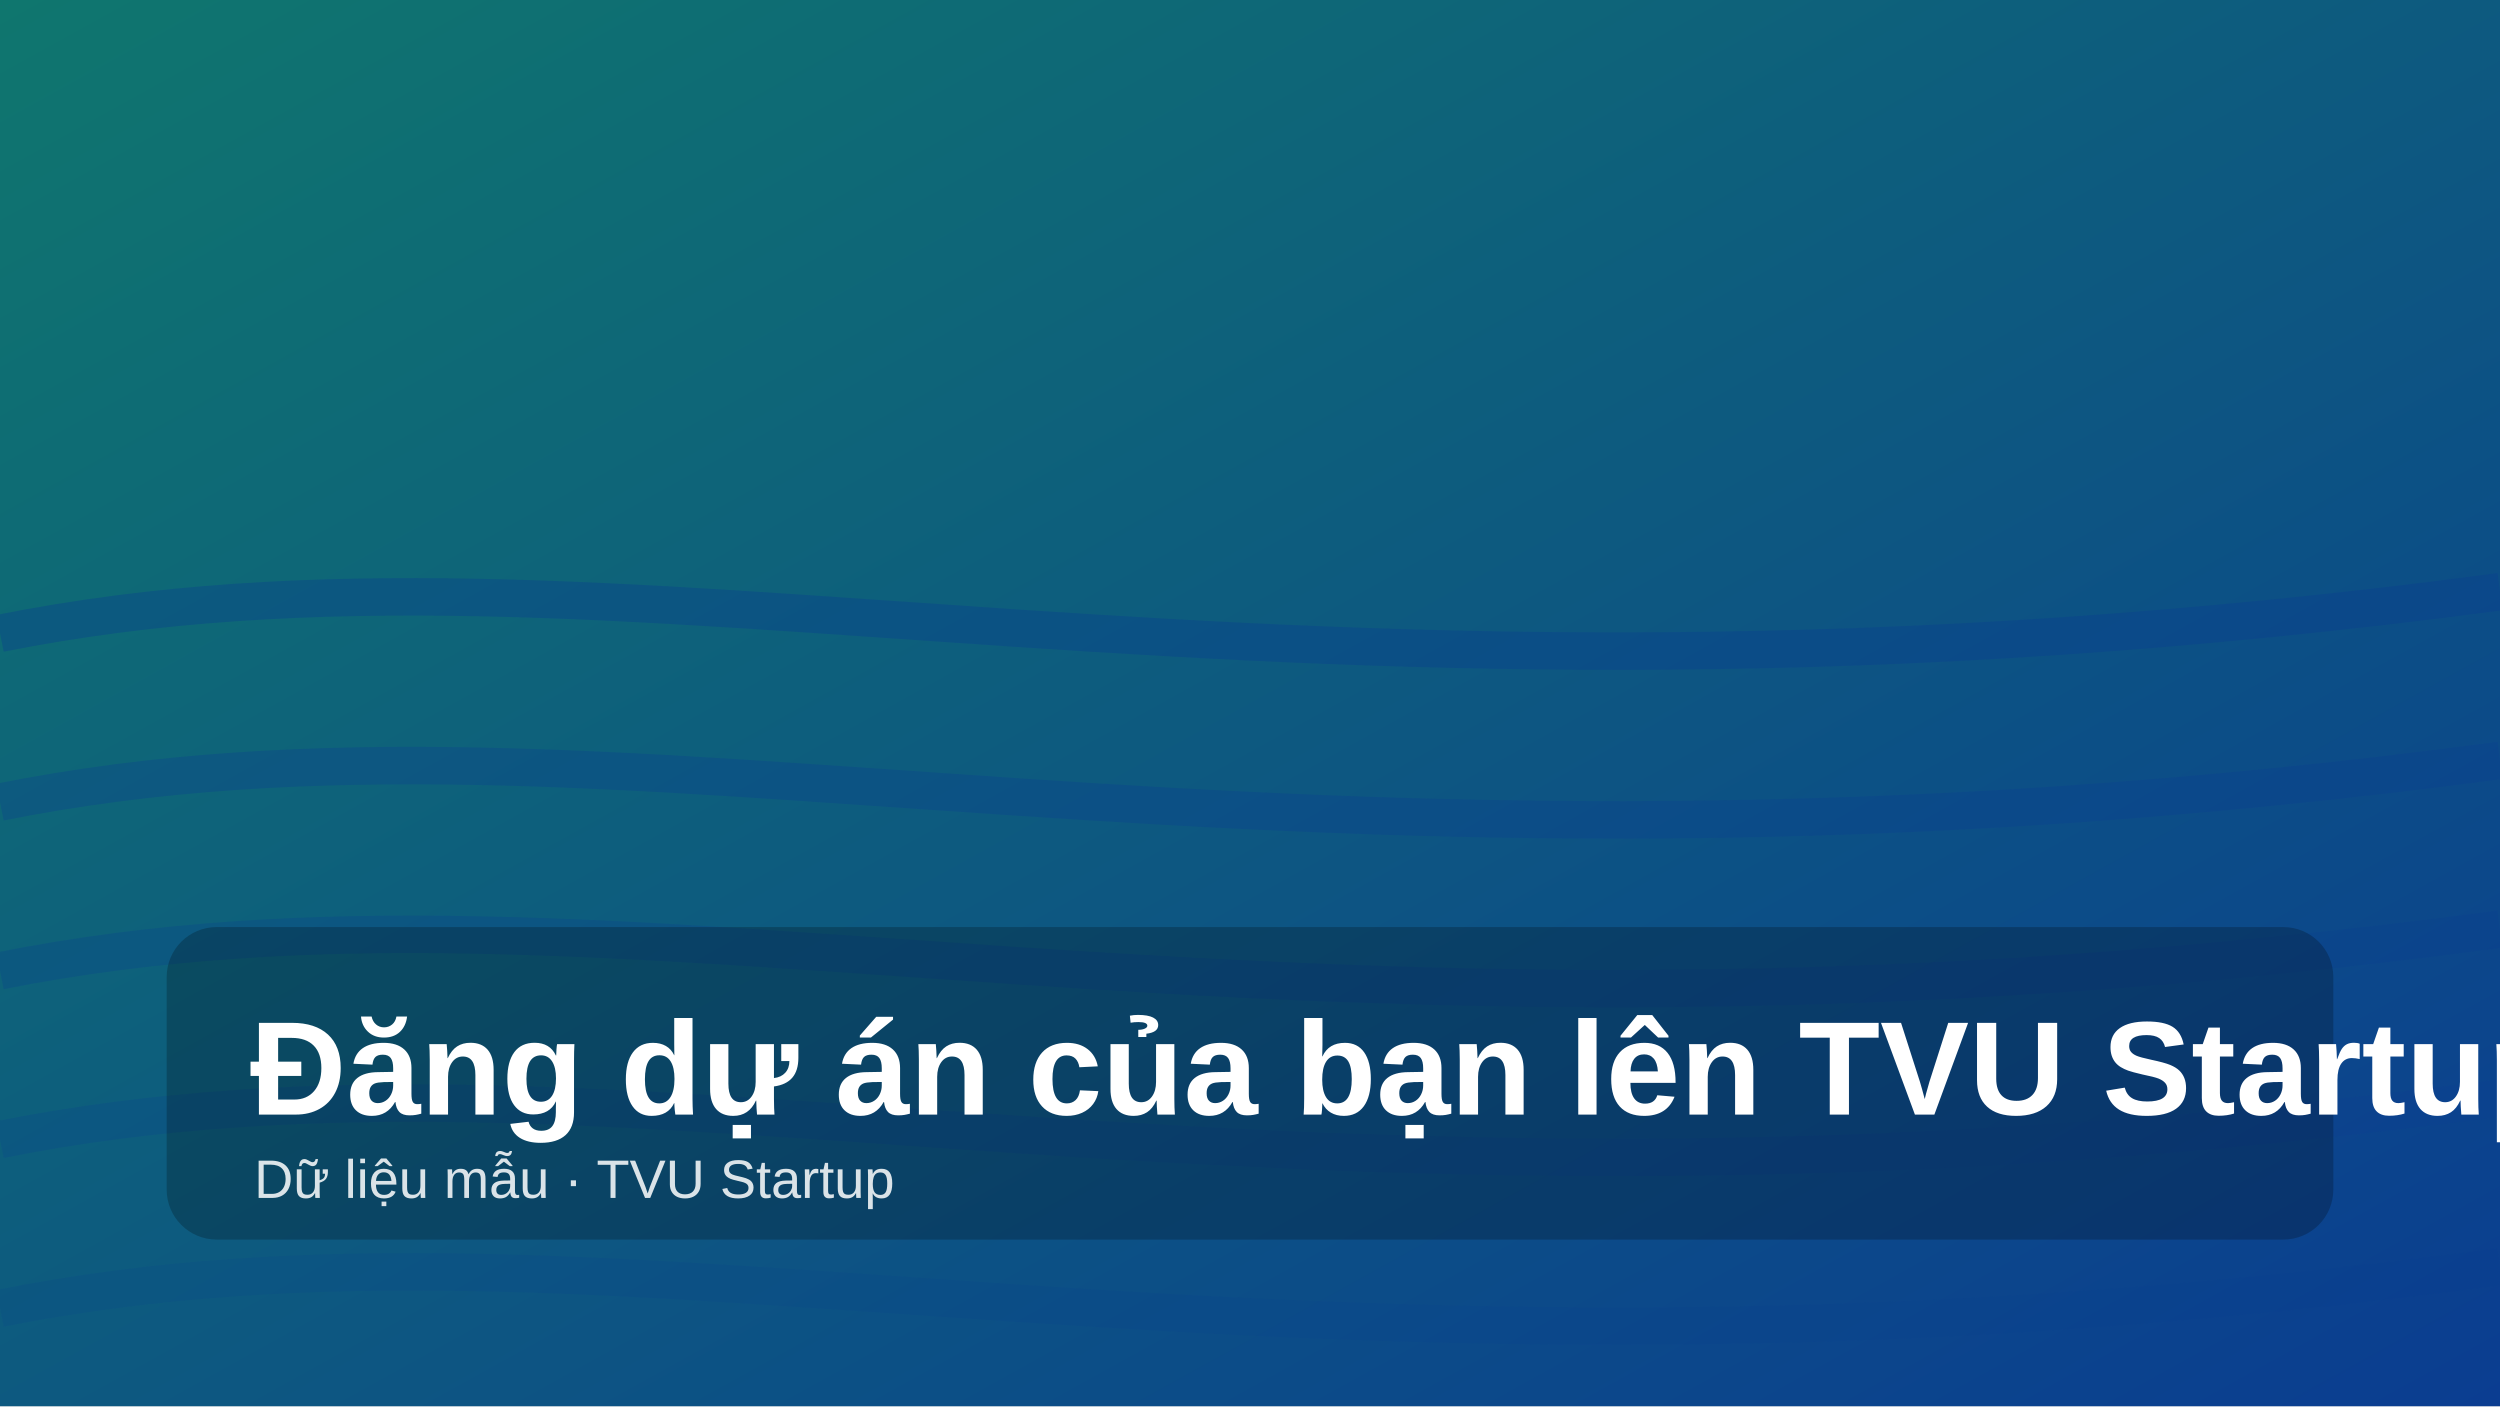
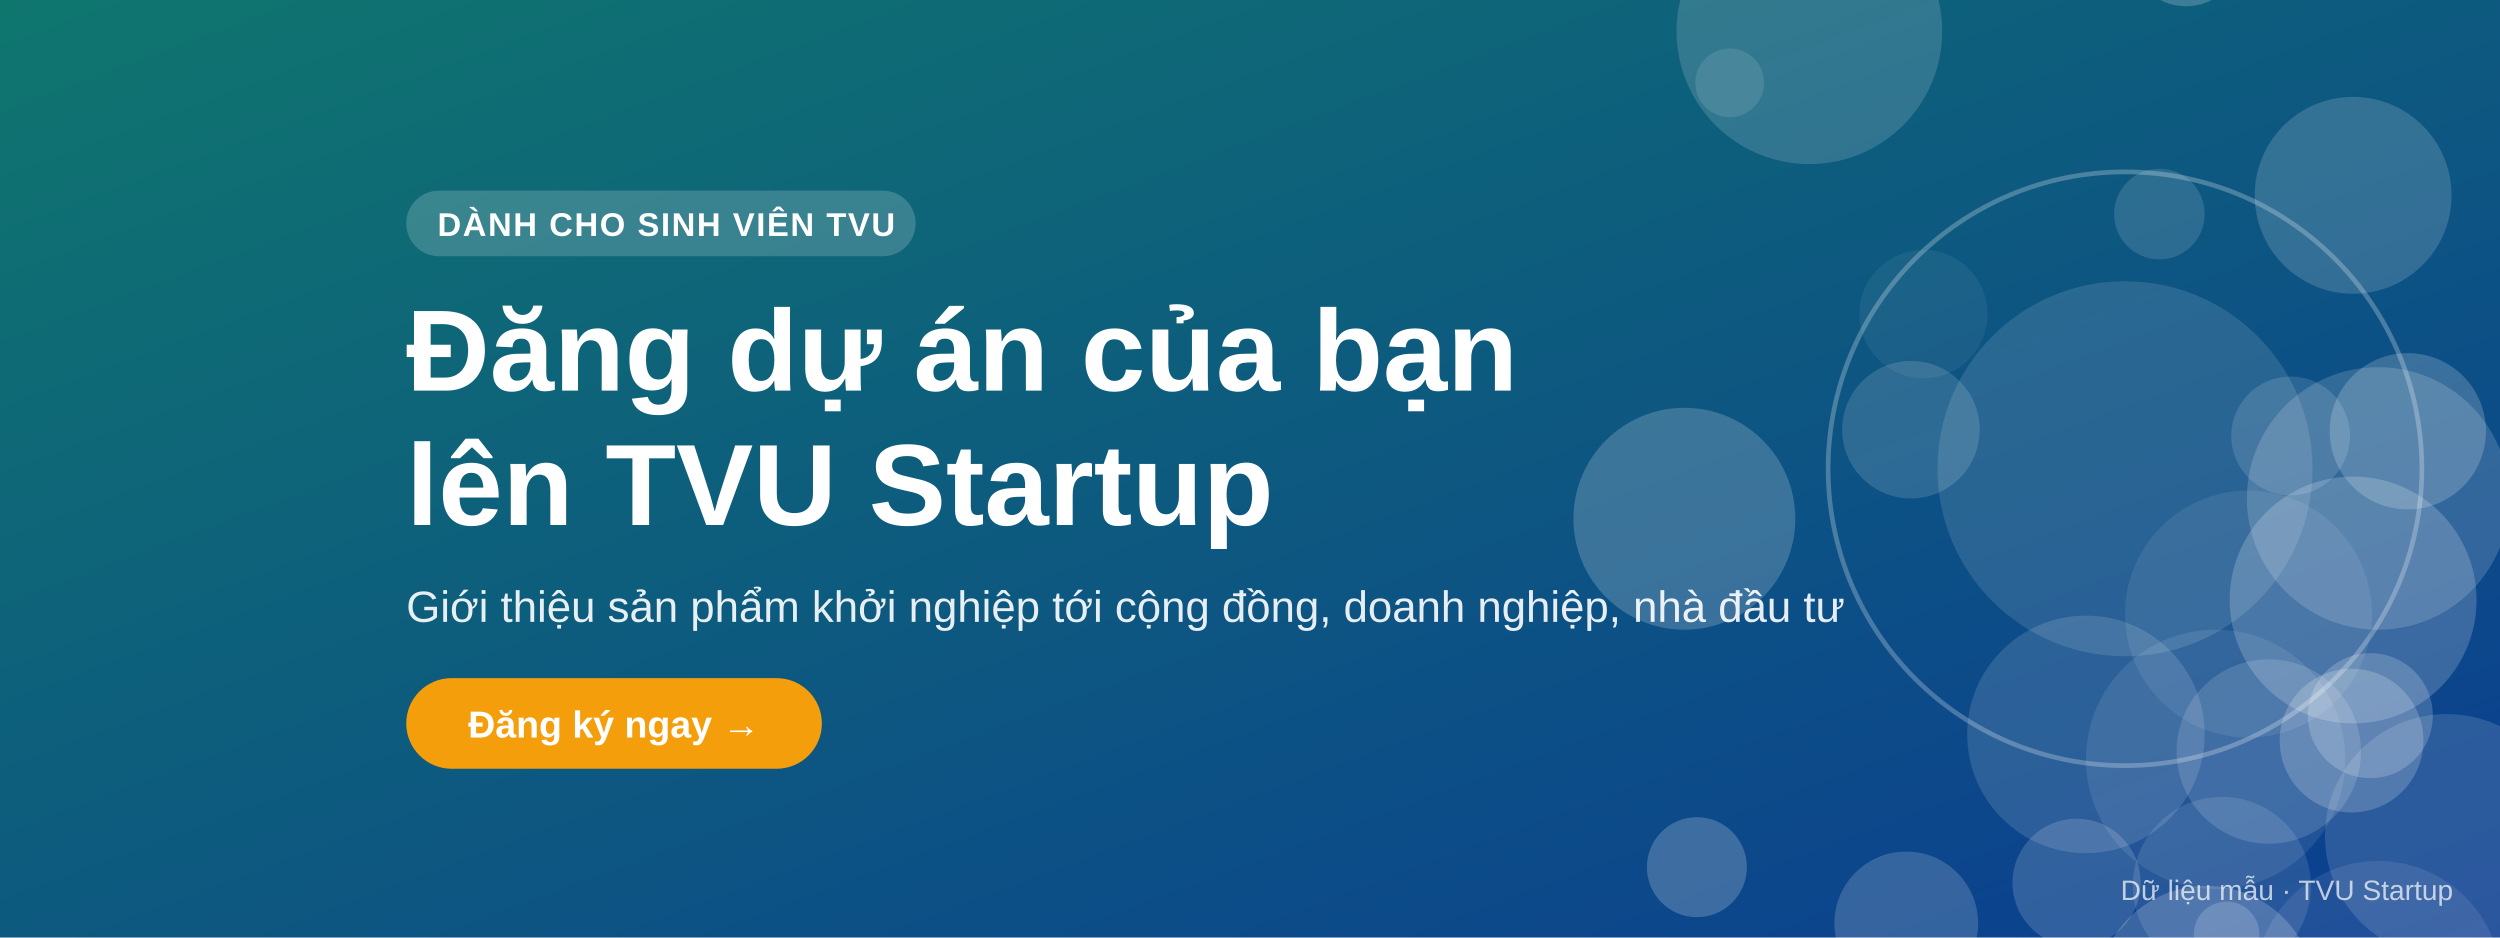
- <svg xmlns="http://www.w3.org/2000/svg" width="1200" height="675" viewBox="0 0 1200 675">
+ <svg xmlns="http://www.w3.org/2000/svg" width="1600" height="600" viewBox="0 0 1600 600">
  <defs>
    <linearGradient id="g" x1="0" y1="0" x2="1" y2="1">
      <stop offset="0" stop-color="#0f766e" />
      <stop offset="1" stop-color="#0b3d91" />
    </linearGradient>
  </defs>
-   <rect width="1200" height="675" fill="url(#g)" />
-   <path d="M0 304 C 300 244, 600 364, 1200 284" stroke="#0b3d91" stroke-opacity="0.35" stroke-width="18" fill="none" />
-   <path d="M0 385 C 300 325, 600 445, 1200 365" stroke="#0b3d91" stroke-opacity="0.30" stroke-width="18" fill="none" />
-   <path d="M0 466 C 300 406, 600 526, 1200 446" stroke="#0b3d91" stroke-opacity="0.25" stroke-width="18" fill="none" />
-   <path d="M0 547 C 300 487, 600 607, 1200 527" stroke="#0b3d91" stroke-opacity="0.20" stroke-width="18" fill="none" />
-   <path d="M0 628 C 300 568, 600 688, 1200 608" stroke="#0b3d91" stroke-opacity="0.15" stroke-width="18" fill="none" />
-   <rect x="80" y="445" width="1040" height="150" rx="24" fill="#000" fill-opacity="0.22" />
-   <text x="120" y="535" font-family="'Be Vietnam Pro','Segoe UI',Arial,sans-serif" font-size="64" font-weight="700" fill="#fff">Đăng dự án của bạn lên TVU Startup</text>
-   <text x="122" y="575" font-family="'Be Vietnam Pro','Segoe UI',Arial,sans-serif" font-size="26" fill="#fff" fill-opacity="0.85">Dữ liệu mẫu · TVU Startup</text>
+   <rect width="1600" height="600" fill="url(#g)" />
+   <circle cx="1107" cy="53" r="22" fill="#fff" fill-opacity="0.11" />
+   <circle cx="1223" cy="275" r="44" fill="#fff" fill-opacity="0.14" />
+   <circle cx="1086" cy="555" r="32" fill="#fff" fill-opacity="0.20" />
+   <circle cx="1452" cy="481" r="59" fill="#fff" fill-opacity="0.14" />
+   <circle cx="1505" cy="474" r="46" fill="#fff" fill-opacity="0.19" />
+   <circle cx="1078" cy="332" r="71" fill="#fff" fill-opacity="0.19" />
+   <circle cx="1439" cy="393" r="79" fill="#fff" fill-opacity="0.08" />
+   <circle cx="1231" cy="201" r="41" fill="#fff" fill-opacity="0.06" />
+   <circle cx="1382" cy="137" r="29" fill="#fff" fill-opacity="0.13" />
+   <circle cx="1418" cy="486" r="83" fill="#fff" fill-opacity="0.09" />
+   <circle cx="1506" cy="384" r="79" fill="#fff" fill-opacity="0.19" />
+   <circle cx="1422" cy="567" r="57" fill="#fff" fill-opacity="0.11" />
+   <circle cx="1506" cy="125" r="63" fill="#fff" fill-opacity="0.16" />
+   <circle cx="1522" cy="630" r="79" fill="#fff" fill-opacity="0.09" />
+   <circle cx="1335" cy="470" r="76" fill="#fff" fill-opacity="0.13" />
+   <circle cx="1412" cy="637" r="70" fill="#fff" fill-opacity="0.19" />
+   <circle cx="1522" cy="319" r="84" fill="#fff" fill-opacity="0.16" />
+   <circle cx="1517" cy="458" r="40" fill="#fff" fill-opacity="0.19" />
+   <circle cx="1220" cy="591" r="46" fill="#fff" fill-opacity="0.17" />
+   <circle cx="1541" cy="276" r="50" fill="#fff" fill-opacity="0.19" />
+   <circle cx="1566" cy="535" r="78" fill="#fff" fill-opacity="0.13" />
+   <circle cx="1466" cy="279" r="38" fill="#fff" fill-opacity="0.13" />
+   <circle cx="1425" cy="598" r="21" fill="#fff" fill-opacity="0.17" />
+   <circle cx="1399" cy="-32" r="36" fill="#fff" fill-opacity="0.20" />
+   <circle cx="1158" cy="20" r="85" fill="#fff" fill-opacity="0.15" />
+   <circle cx="1329" cy="565" r="41" fill="#fff" fill-opacity="0.16" />
+   <circle cx="1360" cy="300" r="190" fill="none" stroke="#fff" stroke-opacity=".25" stroke-width="3" />
+   <circle cx="1360" cy="300" r="120" fill="#fff" fill-opacity=".12" />
+   <rect x="260" y="122" width="326" height="42" rx="21" fill="#fff" fill-opacity=".18" />
+   <text x="280" y="151" font-family="'Be Vietnam Pro','Segoe UI',Arial,sans-serif" font-size="21" font-weight="700" fill="#fff" letter-spacing="1">DÀNH CHO SINH VIÊN TVU</text>
+   <text x="260" y="250" font-family="'Be Vietnam Pro','Segoe UI',Arial,sans-serif" font-size="74" font-weight="800" fill="#fff">Đăng dự án của bạn</text>
+   <text x="260" y="336" font-family="'Be Vietnam Pro','Segoe UI',Arial,sans-serif" font-size="74" font-weight="800" fill="#fff">lên TVU Startup</text>
+   <text x="260" y="398" font-family="'Be Vietnam Pro','Segoe UI',Arial,sans-serif" font-size="28" fill="#fff" fill-opacity=".9">Giới thiệu sản phẩm khởi nghiệp tới cộng đồng, doanh nghiệp, nhà đầu tư</text>
+   <rect x="260" y="434" width="266" height="58" rx="29" fill="#f59e0b" />
+   <text x="393.0" y="472" text-anchor="middle" font-family="'Be Vietnam Pro','Segoe UI',Arial,sans-serif" font-size="24" font-weight="700" fill="#fff">Đăng ký ngay →</text>
+   <text x="1570" y="576" text-anchor="end" font-family="'Be Vietnam Pro','Segoe UI',Arial,sans-serif" font-size="18" fill="#fff" fill-opacity=".7">Dữ liệu mẫu · TVU Startup</text>
</svg>
